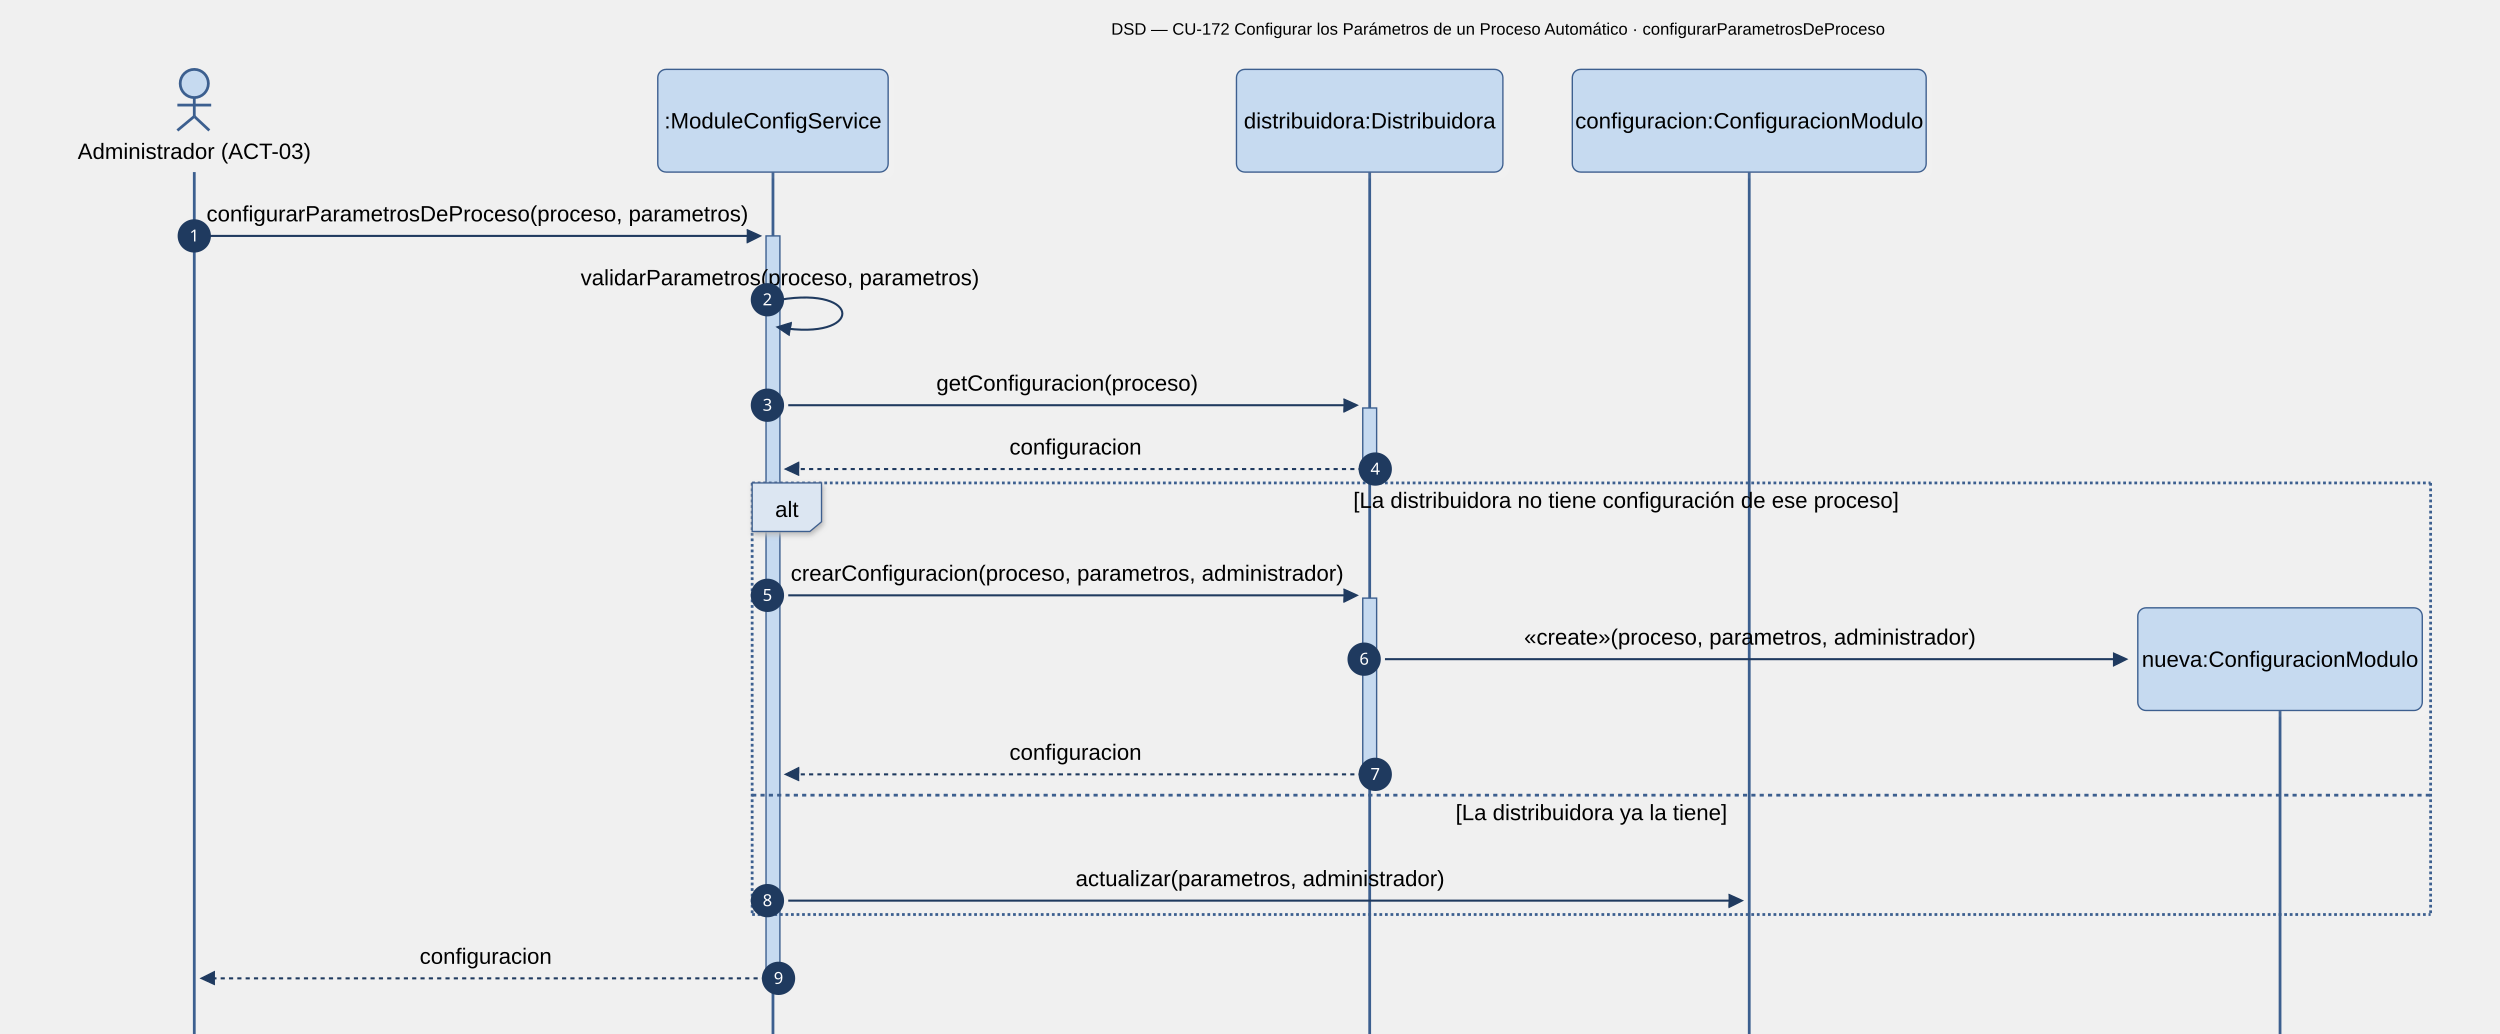
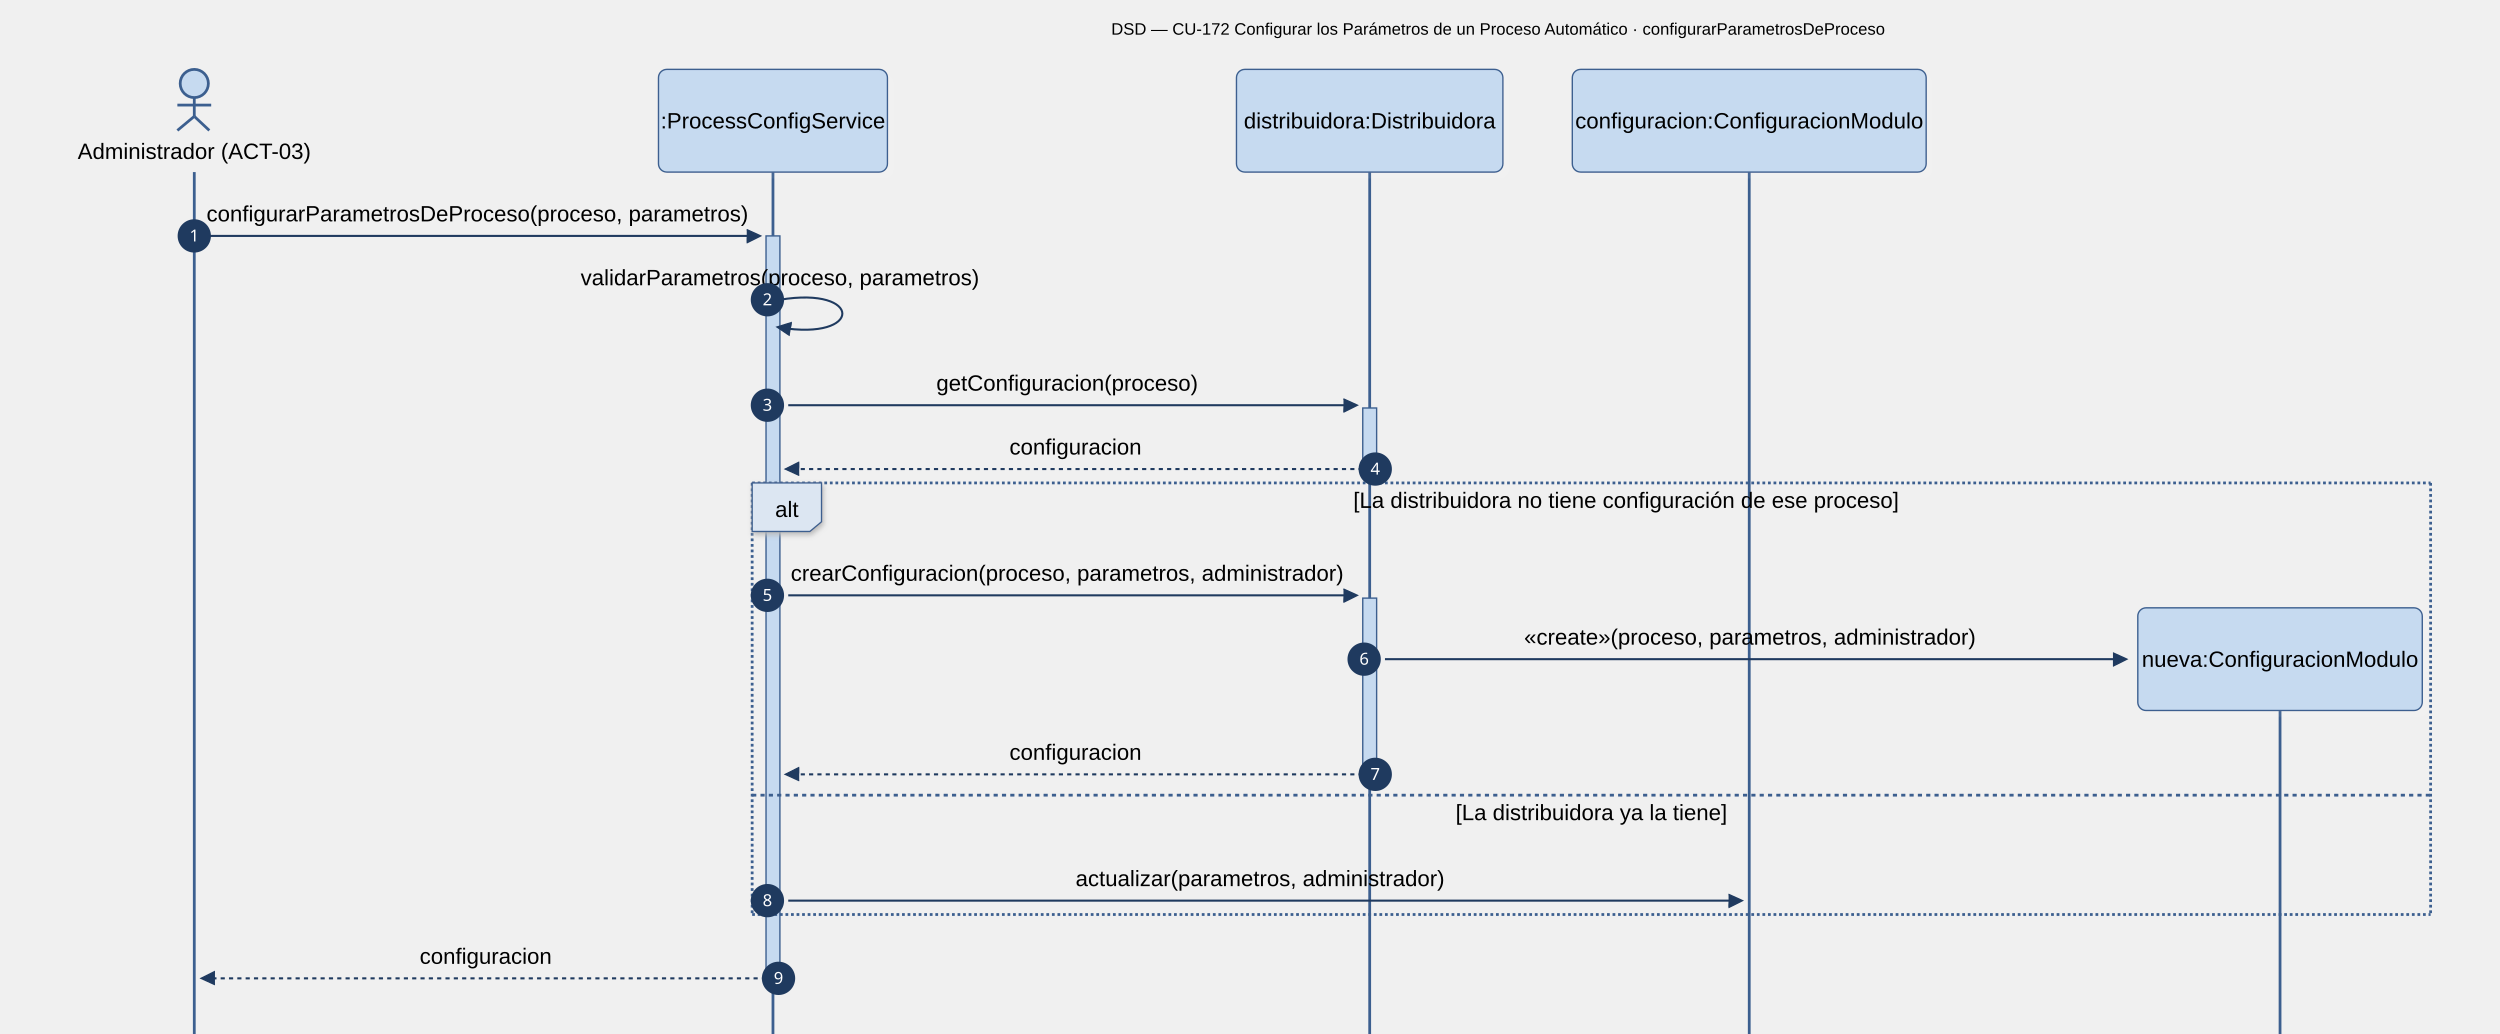
<svg xmlns="http://www.w3.org/2000/svg" id="my-svg" width="100%" style="max-width: 1801.5px; background-color: white;" viewBox="-50 -50 1801.5 745" role="graphics-document document" aria-roledescription="sequence">
  <g>
    <line id="actor4" x1="1593" y1="462" x2="1593" y2="2000" class="actor-line 200" stroke-width="0.5px" stroke="#999" name="NCF" data-et="life-line" data-id="NCF" />
    <g id="root-4" data-look="neo" data-et="participant" data-type="participant" data-id="NCF">
      <rect x="1490.5" y="388" fill="#eaeaea" stroke="#666" width="205" height="74" name="NCF" rx="6" ry="6" class="actor actor-top" data-look="neo" filter="url(#my-svg-drop-shadow)" />
      <text x="1593" y="425" dominant-baseline="central" alignment-baseline="central" class="actor actor-box" style="text-anchor: middle; font-size: 16px; font-weight: 400;">
        <tspan x="1593" dy="0">nueva:ConfiguracionModulo</tspan>
      </text>
    </g>
  </g>
  <g>
    <line id="actor3" x1="1210.5" y1="74" x2="1210.5" y2="2000" class="actor-line 200" stroke-width="0.5px" stroke="#999" name="CFG" data-et="life-line" data-id="CFG" />
    <g id="root-3" data-look="neo" data-et="participant" data-type="participant" data-id="CFG">
      <rect x="1083" y="0" fill="#eaeaea" stroke="#666" width="255" height="74" name="CFG" rx="6" ry="6" class="actor actor-top" data-look="neo" filter="url(#my-svg-drop-shadow)" />
      <text x="1210.5" y="37" dominant-baseline="central" alignment-baseline="central" class="actor actor-box" style="text-anchor: middle; font-size: 16px; font-weight: 400;">
        <tspan x="1210.5" dy="0">configuracion:ConfiguracionModulo</tspan>
      </text>
    </g>
  </g>
  <g>
    <line id="actor2" x1="937" y1="74" x2="937" y2="2000" class="actor-line 200" stroke-width="0.5px" stroke="#999" name="DIS" data-et="life-line" data-id="DIS" />
    <g id="root-2" data-look="neo" data-et="participant" data-type="participant" data-id="DIS">
      <rect x="841" y="0" fill="#eaeaea" stroke="#666" width="192" height="74" name="DIS" rx="6" ry="6" class="actor actor-top" data-look="neo" filter="url(#my-svg-drop-shadow)" />
      <text x="937" y="37" dominant-baseline="central" alignment-baseline="central" class="actor actor-box" style="text-anchor: middle; font-size: 16px; font-weight: 400;">
        <tspan x="937" dy="0">distribuidora:Distribuidora</tspan>
      </text>
    </g>
  </g>
  <g>
    <line id="actor1" x1="507" y1="74" x2="507" y2="2000" class="actor-line 200" stroke-width="0.5px" stroke="#999" name="SRV" data-et="life-line" data-id="SRV" />
    <g id="root-1" data-look="neo" data-et="participant" data-type="participant" data-id="SRV">
-       <rect x="424" y="0" fill="#eaeaea" stroke="#666" width="166" height="74" name="SRV" rx="6" ry="6" class="actor actor-top" data-look="neo" filter="url(#my-svg-drop-shadow)" />
+       <rect x="424.5" y="0" fill="#eaeaea" stroke="#666" width="165" height="74" name="SRV" rx="6" ry="6" class="actor actor-top" data-look="neo" filter="url(#my-svg-drop-shadow)" />
      <text x="507" y="37" dominant-baseline="central" alignment-baseline="central" class="actor actor-box" style="text-anchor: middle; font-size: 16px; font-weight: 400;">
-         <tspan x="507" dy="0">:ModuleConfigService</tspan>
+         <tspan x="507" dy="0">:ProcessConfigService</tspan>
      </text>
    </g>
  </g>
  <g>
    <line id="actor0" x1="90" y1="74" x2="90" y2="2000" class="actor-line 200" stroke-width="0.5px" stroke="#999" name="ADM" data-et="life-line" data-id="ADM" />
  </g>
  <style>#my-svg{font-family:Arial,Helvetica,sans-serif;font-size:12px;fill:#000000;}@keyframes edge-animation-frame{from{stroke-dashoffset:0;}}@keyframes dash{to{stroke-dashoffset:0;}}#my-svg .edge-animation-slow{stroke-dasharray:9,5!important;stroke-dashoffset:900;animation:dash 50s linear infinite;stroke-linecap:round;}#my-svg .edge-animation-fast{stroke-dasharray:9,5!important;stroke-dashoffset:900;animation:dash 20s linear infinite;stroke-linecap:round;}#my-svg .error-icon{fill:hsl(31.429, 58.333%, 90.882%);}#my-svg .error-text{fill:rgb(9.688, 22.604, 36.812);stroke:rgb(9.688, 22.604, 36.812);}#my-svg .edge-thickness-normal{stroke-width:1px;}#my-svg .edge-thickness-thick{stroke-width:3.5px;}#my-svg .edge-pattern-solid{stroke-dasharray:0;}#my-svg .edge-thickness-invisible{stroke-width:0;fill:none;}#my-svg .edge-pattern-dashed{stroke-dasharray:3;}#my-svg .edge-pattern-dotted{stroke-dasharray:2;}#my-svg .marker{fill:#1F3A5F;stroke:#1F3A5F;}#my-svg .marker.cross{stroke:#1F3A5F;}#my-svg svg{font-family:Arial,Helvetica,sans-serif;font-size:12px;}#my-svg p{margin:0;}#my-svg .actor{stroke:#3C5F8F;fill:#C6DAF0;stroke-width:1;}#my-svg rect.actor.outer-path[data-look="neo"]{filter:drop-shadow( 1px 2px 2px rgba(185,185,185,1));}#my-svg rect.note[data-look="neo"]{stroke:#3C5F8F;fill:#FFFFFF;filter:drop-shadow( 1px 2px 2px rgba(185,185,185,1));}#my-svg text.actor&gt;tspan{fill:#000000;stroke:none;}#my-svg .actor-line{stroke:#3C5F8F;}#my-svg .innerArc{stroke-width:1.5;stroke-dasharray:none;}#my-svg .messageLine0{stroke-width:1.5;stroke-dasharray:none;stroke:#1F3A5F;}#my-svg .messageLine1{stroke-width:1.5;stroke-dasharray:2,2;stroke:#1F3A5F;}#my-svg [id$="-arrowhead"] path{fill:#1F3A5F;stroke:#1F3A5F;}#my-svg .sequenceNumber{fill:#FFFFFF;}#my-svg [id$="-sequencenumber"]{fill:#1F3A5F;}#my-svg [id$="-crosshead"] path{fill:#1F3A5F;stroke:#1F3A5F;}#my-svg .messageText{fill:#000000;stroke:none;}#my-svg .labelBox{stroke:#3C5F8F;fill:#DCE6F2;filter:drop-shadow( 1px 2px 2px rgba(185,185,185,1));}#my-svg .labelText,#my-svg .labelText&gt;tspan{fill:#000000;stroke:none;}#my-svg .loopText,#my-svg .loopText&gt;tspan{fill:#000000;stroke:none;}#my-svg .sectionTitle,#my-svg .sectionTitle&gt;tspan{fill:#000000;stroke:none;}#my-svg .loopLine{stroke-width:2px;stroke-dasharray:2,2;stroke:#3C5F8F;fill:#3C5F8F;}#my-svg .note{stroke:#3C5F8F;fill:#FFFFFF;}#my-svg .noteText,#my-svg .noteText&gt;tspan{fill:#000000;stroke:none;}#my-svg .activation0{fill:#C6DAF0;stroke:#3C5F8F;}#my-svg .activation1{fill:#C6DAF0;stroke:#3C5F8F;}#my-svg .activation2{fill:#C6DAF0;stroke:#3C5F8F;}#my-svg .actorPopupMenu{position:absolute;}#my-svg .actorPopupMenuPanel{position:absolute;fill:#C6DAF0;box-shadow:0px 8px 16px 0px rgba(0,0,0,0.2);filter:drop-shadow(3px 5px 2px rgb(0 0 0 / 0.4));}#my-svg .actor-man circle,#my-svg line{fill:#C6DAF0;stroke-width:2px;}#my-svg g rect.rect{filter:drop-shadow( 1px 2px 2px rgba(185,185,185,1));stroke:#3C5F8F;}#my-svg .node .neo-node{stroke:#3C5F8F;}#my-svg [data-look="neo"].node rect,#my-svg [data-look="neo"].cluster rect,#my-svg [data-look="neo"].node polygon{stroke:url(#my-svg-gradient);filter:drop-shadow( 1px 2px 2px rgba(185,185,185,1));}#my-svg [data-look="neo"].swimlane.cluster rect{filter:none;}#my-svg [data-look="neo"].node path{stroke:url(#my-svg-gradient);stroke-width:1px;}#my-svg [data-look="neo"].node .outer-path{filter:drop-shadow( 1px 2px 2px rgba(185,185,185,1));}#my-svg [data-look="neo"].node .neo-line path{stroke:#3C5F8F;filter:none;}#my-svg [data-look="neo"].node circle{stroke:url(#my-svg-gradient);filter:drop-shadow( 1px 2px 2px rgba(185,185,185,1));}#my-svg [data-look="neo"].node circle .state-start{fill:#000000;}#my-svg [data-look="neo"].icon-shape .icon{fill:url(#my-svg-gradient);filter:drop-shadow( 1px 2px 2px rgba(185,185,185,1));}#my-svg [data-look="neo"].icon-shape .icon-neo path{stroke:url(#my-svg-gradient);filter:drop-shadow( 1px 2px 2px rgba(185,185,185,1));}#my-svg :root{--mermaid-font-family:"trebuchet ms",verdana,arial,sans-serif;}</style>
  <g />
  <defs>
    <symbol id="my-svg-computer" width="24" height="24">
      <path transform="scale(.5)" d="M2 2v13h20v-13h-20zm18 11h-16v-9h16v9zm-10.228 6l.466-1h3.524l.467 1h-4.457zm14.228 3h-24l2-6h2.104l-1.33 4h18.45l-1.297-4h2.073l2 6zm-5-10h-14v-7h14v7z" />
    </symbol>
  </defs>
  <defs>
    <symbol id="my-svg-database" fill-rule="evenodd" clip-rule="evenodd">
      <path transform="scale(.5)" d="M12.258.001l.256.004.255.005.253.008.251.01.249.012.247.015.246.016.242.019.241.02.239.023.236.024.233.027.231.028.229.031.225.032.223.034.22.036.217.038.214.04.211.041.208.043.205.045.201.046.198.048.194.05.191.051.187.053.183.054.18.056.175.057.172.059.168.06.163.061.16.063.155.064.15.066.074.033.073.033.071.034.07.034.069.035.068.035.067.035.066.035.064.036.064.036.062.036.06.036.06.037.058.037.058.037.055.038.055.038.053.038.052.038.051.039.05.039.048.039.047.039.045.04.044.04.043.04.041.04.04.041.039.041.037.041.036.041.034.041.033.042.032.042.03.042.029.042.027.042.026.043.024.043.023.043.021.043.02.043.018.044.017.043.015.044.013.044.012.044.011.045.009.044.007.045.006.045.004.045.002.045.001.045v17l-.001.045-.002.045-.004.045-.006.045-.007.045-.009.044-.011.045-.012.044-.013.044-.015.044-.017.043-.018.044-.02.043-.021.043-.023.043-.024.043-.026.043-.027.042-.029.042-.03.042-.032.042-.033.042-.034.041-.036.041-.037.041-.039.041-.04.041-.041.04-.043.04-.044.04-.045.04-.047.039-.048.039-.05.039-.051.039-.052.038-.053.038-.055.038-.055.038-.058.037-.058.037-.06.037-.06.036-.062.036-.064.036-.064.036-.066.035-.067.035-.068.035-.069.035-.07.034-.071.034-.073.033-.074.033-.15.066-.155.064-.16.063-.163.061-.168.06-.172.059-.175.057-.18.056-.183.054-.187.053-.191.051-.194.05-.198.048-.201.046-.205.045-.208.043-.211.041-.214.04-.217.038-.22.036-.223.034-.225.032-.229.031-.231.028-.233.027-.236.024-.239.023-.241.02-.242.019-.246.016-.247.015-.249.012-.251.01-.253.008-.255.005-.256.004-.258.001-.258-.001-.256-.004-.255-.005-.253-.008-.251-.01-.249-.012-.247-.015-.245-.016-.243-.019-.241-.02-.238-.023-.236-.024-.234-.027-.231-.028-.228-.031-.226-.032-.223-.034-.22-.036-.217-.038-.214-.04-.211-.041-.208-.043-.204-.045-.201-.046-.198-.048-.195-.05-.19-.051-.187-.053-.184-.054-.179-.056-.176-.057-.172-.059-.167-.06-.164-.061-.159-.063-.155-.064-.151-.066-.074-.033-.072-.033-.072-.034-.07-.034-.069-.035-.068-.035-.067-.035-.066-.035-.064-.036-.063-.036-.062-.036-.061-.036-.06-.037-.058-.037-.057-.037-.056-.038-.055-.038-.053-.038-.052-.038-.051-.039-.049-.039-.049-.039-.046-.039-.046-.04-.044-.04-.043-.04-.041-.04-.04-.041-.039-.041-.037-.041-.036-.041-.034-.041-.033-.042-.032-.042-.03-.042-.029-.042-.027-.042-.026-.043-.024-.043-.023-.043-.021-.043-.02-.043-.018-.044-.017-.043-.015-.044-.013-.044-.012-.044-.011-.045-.009-.044-.007-.045-.006-.045-.004-.045-.002-.045-.001-.045v-17l.001-.045.002-.045.004-.045.006-.045.007-.045.009-.044.011-.045.012-.044.013-.044.015-.044.017-.043.018-.044.02-.043.021-.043.023-.043.024-.043.026-.043.027-.042.029-.042.03-.042.032-.042.033-.042.034-.041.036-.041.037-.041.039-.041.04-.041.041-.04.043-.04.044-.04.046-.04.046-.039.049-.039.049-.039.051-.039.052-.038.053-.038.055-.038.056-.038.057-.037.058-.037.06-.037.061-.036.062-.036.063-.036.064-.036.066-.035.067-.035.068-.035.069-.035.07-.034.072-.034.072-.033.074-.033.151-.066.155-.064.159-.063.164-.061.167-.06.172-.059.176-.057.179-.056.184-.054.187-.053.19-.051.195-.05.198-.048.201-.046.204-.045.208-.043.211-.041.214-.04.217-.038.22-.036.223-.034.226-.032.228-.031.231-.028.234-.027.236-.024.238-.023.241-.02.243-.019.245-.016.247-.015.249-.012.251-.01.253-.008.255-.005.256-.004.258-.001.258.001zm-9.258 20.499v.01l.001.021.003.021.004.022.005.021.006.022.007.022.009.023.01.022.011.023.012.023.013.023.015.023.016.024.017.023.018.024.019.024.021.024.022.025.023.024.024.025.052.049.056.05.061.051.066.051.07.051.075.051.079.052.084.052.088.052.092.052.097.052.102.051.105.052.11.052.114.051.119.051.123.051.127.05.131.05.135.05.139.048.144.049.147.047.152.047.155.047.16.045.163.045.167.043.171.043.176.041.178.041.183.039.187.039.19.037.194.035.197.035.202.033.204.031.209.03.212.029.216.027.219.025.222.024.226.021.23.02.233.018.236.016.24.015.243.012.246.01.249.008.253.005.256.004.259.001.26-.001.257-.004.254-.005.25-.008.247-.011.244-.012.241-.014.237-.016.233-.018.231-.021.226-.021.224-.024.22-.026.216-.027.212-.028.21-.031.205-.031.202-.034.198-.034.194-.036.191-.037.187-.039.183-.04.179-.04.175-.042.172-.043.168-.044.163-.045.16-.046.155-.046.152-.047.148-.048.143-.049.139-.049.136-.05.131-.05.126-.05.123-.051.118-.052.114-.051.11-.052.106-.052.101-.052.096-.052.092-.052.088-.053.083-.051.079-.052.074-.052.07-.051.065-.051.06-.051.056-.05.051-.05.023-.024.023-.025.021-.024.02-.024.019-.024.018-.024.017-.024.015-.023.014-.024.013-.023.012-.023.01-.023.01-.022.008-.022.006-.022.006-.022.004-.022.004-.021.001-.021.001-.021v-4.127l-.077.055-.08.053-.083.054-.085.053-.087.052-.09.052-.093.051-.095.05-.097.05-.1.049-.102.049-.105.048-.106.047-.109.047-.111.046-.114.045-.115.045-.118.044-.12.043-.122.042-.124.042-.126.041-.128.04-.13.04-.132.038-.134.038-.135.037-.138.037-.139.035-.142.035-.143.034-.144.033-.147.032-.148.031-.15.03-.151.03-.153.029-.154.027-.156.027-.158.026-.159.025-.161.024-.162.023-.163.022-.165.021-.166.02-.167.019-.169.018-.169.017-.171.016-.173.015-.173.014-.175.013-.175.012-.177.011-.178.01-.179.008-.179.008-.181.006-.182.005-.182.004-.184.003-.184.002h-.37l-.184-.002-.184-.003-.182-.004-.182-.005-.181-.006-.179-.008-.179-.008-.178-.01-.176-.011-.176-.012-.175-.013-.173-.014-.172-.015-.171-.016-.17-.017-.169-.018-.167-.019-.166-.02-.165-.021-.163-.022-.162-.023-.161-.024-.159-.025-.157-.026-.156-.027-.155-.027-.153-.029-.151-.03-.15-.03-.148-.031-.146-.032-.145-.033-.143-.034-.141-.035-.14-.035-.137-.037-.136-.037-.134-.038-.132-.038-.13-.04-.128-.04-.126-.041-.124-.042-.122-.042-.12-.044-.117-.043-.116-.045-.113-.045-.112-.046-.109-.047-.106-.047-.105-.048-.102-.049-.1-.049-.097-.05-.095-.05-.093-.052-.09-.051-.087-.052-.085-.053-.083-.054-.08-.054-.077-.054v4.127zm0-5.654v.011l.001.021.003.021.004.021.005.022.006.022.007.022.009.022.01.022.011.023.012.023.013.023.015.024.016.023.017.024.018.024.019.024.021.024.022.024.023.025.024.024.052.05.056.05.061.05.066.051.07.051.075.052.079.051.084.052.088.052.092.052.097.052.102.052.105.052.11.051.114.051.119.052.123.05.127.051.131.05.135.049.139.049.144.048.147.048.152.047.155.046.16.045.163.045.167.044.171.042.176.042.178.04.183.04.187.038.19.037.194.036.197.034.202.033.204.032.209.03.212.028.216.027.219.025.222.024.226.022.23.02.233.018.236.016.24.014.243.012.246.01.249.008.253.006.256.003.259.001.26-.001.257-.003.254-.006.25-.008.247-.01.244-.012.241-.015.237-.016.233-.018.231-.02.226-.022.224-.024.22-.025.216-.027.212-.029.21-.03.205-.032.202-.033.198-.035.194-.036.191-.037.187-.039.183-.039.179-.041.175-.042.172-.043.168-.044.163-.045.16-.045.155-.047.152-.047.148-.048.143-.048.139-.05.136-.049.131-.05.126-.051.123-.051.118-.051.114-.052.11-.052.106-.052.101-.052.096-.052.092-.052.088-.052.083-.052.079-.052.074-.051.07-.052.065-.051.06-.05.056-.051.051-.049.023-.025.023-.024.021-.025.02-.024.019-.024.018-.024.017-.024.015-.023.014-.023.013-.024.012-.022.01-.023.01-.023.008-.022.006-.022.006-.022.004-.021.004-.022.001-.021.001-.021v-4.139l-.077.054-.08.054-.083.054-.085.052-.087.053-.09.051-.093.051-.095.051-.097.05-.1.049-.102.049-.105.048-.106.047-.109.047-.111.046-.114.045-.115.044-.118.044-.12.044-.122.042-.124.042-.126.041-.128.04-.13.039-.132.039-.134.038-.135.037-.138.036-.139.036-.142.035-.143.033-.144.033-.147.033-.148.031-.15.03-.151.03-.153.028-.154.028-.156.027-.158.026-.159.025-.161.024-.162.023-.163.022-.165.021-.166.02-.167.019-.169.018-.169.017-.171.016-.173.015-.173.014-.175.013-.175.012-.177.011-.178.009-.179.009-.179.007-.181.007-.182.005-.182.004-.184.003-.184.002h-.37l-.184-.002-.184-.003-.182-.004-.182-.005-.181-.007-.179-.007-.179-.009-.178-.009-.176-.011-.176-.012-.175-.013-.173-.014-.172-.015-.171-.016-.17-.017-.169-.018-.167-.019-.166-.02-.165-.021-.163-.022-.162-.023-.161-.024-.159-.025-.157-.026-.156-.027-.155-.028-.153-.028-.151-.03-.15-.03-.148-.031-.146-.033-.145-.033-.143-.033-.141-.035-.14-.036-.137-.036-.136-.037-.134-.038-.132-.039-.13-.039-.128-.04-.126-.041-.124-.042-.122-.043-.12-.043-.117-.044-.116-.044-.113-.046-.112-.046-.109-.046-.106-.047-.105-.048-.102-.049-.1-.049-.097-.05-.095-.051-.093-.051-.09-.051-.087-.053-.085-.052-.083-.054-.08-.054-.077-.054v4.139zm0-5.666v.011l.001.02.003.022.004.021.005.022.006.021.007.022.009.023.01.022.011.023.012.023.013.023.015.023.016.024.017.024.018.023.019.024.021.025.022.024.023.024.024.025.052.05.056.05.061.05.066.051.07.051.075.052.079.051.084.052.088.052.092.052.097.052.102.052.105.051.11.052.114.051.119.051.123.051.127.05.131.05.135.05.139.049.144.048.147.048.152.047.155.046.16.045.163.045.167.043.171.043.176.042.178.04.183.04.187.038.19.037.194.036.197.034.202.033.204.032.209.03.212.028.216.027.219.025.222.024.226.021.23.02.233.018.236.017.24.014.243.012.246.01.249.008.253.006.256.003.259.001.26-.001.257-.003.254-.006.25-.008.247-.01.244-.013.241-.014.237-.016.233-.018.231-.02.226-.022.224-.024.22-.025.216-.027.212-.029.21-.03.205-.032.202-.033.198-.035.194-.036.191-.037.187-.039.183-.039.179-.041.175-.042.172-.043.168-.044.163-.045.16-.045.155-.047.152-.047.148-.048.143-.049.139-.049.136-.049.131-.051.126-.05.123-.051.118-.052.114-.051.11-.052.106-.052.101-.052.096-.052.092-.052.088-.052.083-.052.079-.052.074-.052.07-.051.065-.051.06-.051.056-.05.051-.049.023-.025.023-.025.021-.024.02-.024.019-.024.018-.024.017-.024.015-.023.014-.024.013-.023.012-.023.01-.022.01-.023.008-.022.006-.022.006-.022.004-.022.004-.021.001-.021.001-.021v-4.153l-.077.054-.08.054-.083.053-.085.053-.087.053-.09.051-.093.051-.095.051-.097.05-.1.049-.102.048-.105.048-.106.048-.109.046-.111.046-.114.046-.115.044-.118.044-.12.043-.122.043-.124.042-.126.041-.128.04-.13.039-.132.039-.134.038-.135.037-.138.036-.139.036-.142.034-.143.034-.144.033-.147.032-.148.032-.15.03-.151.03-.153.028-.154.028-.156.027-.158.026-.159.024-.161.024-.162.023-.163.023-.165.021-.166.02-.167.019-.169.018-.169.017-.171.016-.173.015-.173.014-.175.013-.175.012-.177.01-.178.01-.179.009-.179.007-.181.006-.182.006-.182.004-.184.003-.184.001-.185.001-.185-.001-.184-.001-.184-.003-.182-.004-.182-.006-.181-.006-.179-.007-.179-.009-.178-.01-.176-.01-.176-.012-.175-.013-.173-.014-.172-.015-.171-.016-.17-.017-.169-.018-.167-.019-.166-.02-.165-.021-.163-.023-.162-.023-.161-.024-.159-.024-.157-.026-.156-.027-.155-.028-.153-.028-.151-.03-.15-.03-.148-.032-.146-.032-.145-.033-.143-.034-.141-.034-.14-.036-.137-.036-.136-.037-.134-.038-.132-.039-.13-.039-.128-.041-.126-.041-.124-.041-.122-.043-.12-.043-.117-.044-.116-.044-.113-.046-.112-.046-.109-.046-.106-.048-.105-.048-.102-.048-.1-.05-.097-.049-.095-.051-.093-.051-.09-.052-.087-.052-.085-.053-.083-.053-.08-.054-.077-.054v4.153zm8.74-8.179l-.257.004-.254.005-.25.008-.247.011-.244.012-.241.014-.237.016-.233.018-.231.021-.226.022-.224.023-.22.026-.216.027-.212.028-.21.031-.205.032-.202.033-.198.034-.194.036-.191.038-.187.038-.183.04-.179.041-.175.042-.172.043-.168.043-.163.045-.16.046-.155.046-.152.048-.148.048-.143.048-.139.049-.136.05-.131.05-.126.051-.123.051-.118.051-.114.052-.11.052-.106.052-.101.052-.096.052-.092.052-.088.052-.083.052-.079.052-.074.051-.07.052-.065.051-.06.05-.056.05-.051.05-.023.025-.023.024-.021.024-.02.025-.019.024-.018.024-.017.023-.015.024-.014.023-.013.023-.012.023-.01.023-.01.022-.008.022-.006.023-.006.021-.004.022-.004.021-.001.021-.001.021.001.021.001.021.004.021.004.022.006.021.006.023.008.022.01.022.01.023.012.023.013.023.014.023.015.024.017.023.018.024.019.024.02.025.021.024.023.024.023.025.051.05.056.05.06.05.065.051.07.052.074.051.079.052.083.052.088.052.092.052.096.052.101.052.106.052.11.052.114.052.118.051.123.051.126.051.131.05.136.05.139.049.143.048.148.048.152.048.155.046.16.046.163.045.168.043.172.043.175.042.179.041.183.04.187.038.191.038.194.036.198.034.202.033.205.032.21.031.212.028.216.027.22.026.224.023.226.022.231.021.233.018.237.016.241.014.244.012.247.011.25.008.254.005.257.004.26.001.26-.001.257-.004.254-.005.25-.008.247-.011.244-.012.241-.014.237-.016.233-.018.231-.021.226-.022.224-.023.22-.026.216-.027.212-.028.21-.031.205-.032.202-.033.198-.034.194-.036.191-.038.187-.038.183-.04.179-.041.175-.042.172-.043.168-.043.163-.045.16-.046.155-.046.152-.048.148-.048.143-.048.139-.049.136-.05.131-.05.126-.051.123-.051.118-.051.114-.052.11-.052.106-.052.101-.052.096-.052.092-.052.088-.052.083-.052.079-.052.074-.051.07-.052.065-.051.06-.05.056-.05.051-.05.023-.025.023-.024.021-.024.02-.025.019-.024.018-.024.017-.023.015-.024.014-.023.013-.023.012-.023.01-.023.01-.022.008-.022.006-.023.006-.021.004-.022.004-.021.001-.021.001-.021-.001-.021-.001-.021-.004-.021-.004-.022-.006-.021-.006-.023-.008-.022-.01-.022-.01-.023-.012-.023-.013-.023-.014-.023-.015-.024-.017-.023-.018-.024-.019-.024-.02-.025-.021-.024-.023-.024-.023-.025-.051-.05-.056-.05-.06-.05-.065-.051-.07-.052-.074-.051-.079-.052-.083-.052-.088-.052-.092-.052-.096-.052-.101-.052-.106-.052-.11-.052-.114-.052-.118-.051-.123-.051-.126-.051-.131-.05-.136-.05-.139-.049-.143-.048-.148-.048-.152-.048-.155-.046-.16-.046-.163-.045-.168-.043-.172-.043-.175-.042-.179-.041-.183-.04-.187-.038-.191-.038-.194-.036-.198-.034-.202-.033-.205-.032-.21-.031-.212-.028-.216-.027-.22-.026-.224-.023-.226-.022-.231-.021-.233-.018-.237-.016-.241-.014-.244-.012-.247-.011-.25-.008-.254-.005-.257-.004-.26-.001-.26.001z" />
    </symbol>
  </defs>
  <defs>
    <symbol id="my-svg-clock" width="24" height="24">
      <path transform="scale(.5)" d="M12 2c5.514 0 10 4.486 10 10s-4.486 10-10 10-10-4.486-10-10 4.486-10 10-10zm0-2c-6.627 0-12 5.373-12 12s5.373 12 12 12 12-5.373 12-12-5.373-12-12-12zm5.848 12.459c.202.038.202.333.001.372-1.907.361-6.045 1.111-6.547 1.111-.719 0-1.301-.582-1.301-1.301 0-.512.77-5.447 1.125-7.445.034-.192.312-.181.343.014l.985 6.238 5.394 1.011z" />
    </symbol>
  </defs>
  <defs>
    <marker id="my-svg-arrowhead" refX="7.9" refY="5" markerUnits="userSpaceOnUse" markerWidth="12" markerHeight="12" orient="auto-start-reverse">
      <path d="M -1 0 L 10 5 L 0 10 z" />
    </marker>
  </defs>
  <defs>
    <marker id="my-svg-crosshead" markerWidth="15" markerHeight="8" orient="auto" refX="4" refY="4.5">
      <path fill="none" stroke="#000000" stroke-width="1pt" d="M 1,2 L 6,7 M 6,2 L 1,7" style="stroke-dasharray: 0, 0;" />
    </marker>
  </defs>
  <defs>
    <marker id="my-svg-filled-head" refX="15.5" refY="7" markerWidth="20" markerHeight="28" orient="auto">
      <path d="M 18,7 L9,13 L14,7 L9,1 Z" />
    </marker>
  </defs>
  <defs>
    <marker id="my-svg-sequencenumber" refX="15" refY="15" markerWidth="60" markerHeight="40" orient="auto">
      <circle cx="15" cy="15" r="6" />
    </marker>
  </defs>
  <defs>
    <marker id="my-svg-solidTopArrowHead" refX="7.9" refY="7.25" markerUnits="userSpaceOnUse" markerWidth="12" markerHeight="12" orient="auto-start-reverse">
      <path d="M 0 0 L 10 8 L 0 8 z" />
    </marker>
  </defs>
  <defs>
    <marker id="my-svg-solidBottomArrowHead" refX="7.9" refY="0.75" markerUnits="userSpaceOnUse" markerWidth="12" markerHeight="12" orient="auto-start-reverse">
      <path d="M 0 0 L 10 0 L 0 8 z" />
    </marker>
  </defs>
  <defs>
    <marker id="my-svg-stickTopArrowHead" refX="7.5" refY="7" markerUnits="userSpaceOnUse" markerWidth="12" markerHeight="12" orient="auto-start-reverse">
      <path d="M 0 0 L 7 7" stroke="black" stroke-width="1.5" fill="none" />
    </marker>
  </defs>
  <defs>
    <marker id="my-svg-stickBottomArrowHead" refX="7.5" refY="0" markerUnits="userSpaceOnUse" markerWidth="12" markerHeight="12" orient="auto-start-reverse">
      <path d="M 0 7 L 7 0" stroke="black" stroke-width="1.5" fill="none" />
    </marker>
  </defs>
  <defs>
    <filter id="my-svg-drop-shadow" height="130%" width="130%">
      <feDropShadow dx="4" dy="4" stdDeviation="0" flood-opacity="0.06" flood-color="#FFFFFF" />
    </filter>
  </defs>
  <g>
    <rect x="502" y="120" fill="#EDF2AE" stroke="#666" width="10" height="535" class="activation0" data-look="neo" />
  </g>
  <g>
    <rect x="932" y="244" fill="#EDF2AE" stroke="#666" width="10" height="44" class="activation0" data-look="neo" />
  </g>
  <g>
    <rect x="932" y="381" fill="#EDF2AE" stroke="#666" width="10" height="127" class="activation0" data-look="neo" />
  </g>
  <g data-et="control-structure" data-id="i16">
    <line x1="492" y1="298" x2="1701.5" y2="298" class="loopLine" />
    <line x1="1701.5" y1="298" x2="1701.5" y2="609" class="loopLine" />
    <line x1="492" y1="609" x2="1701.5" y2="609" class="loopLine" />
    <line x1="492" y1="298" x2="492" y2="609" class="loopLine" />
    <line x1="492" y1="523" x2="1701.5" y2="523" class="loopLine" style="stroke-dasharray: 3, 3;" />
    <polygon points="492,298 542,298 542,326 533.6,333 492,333" class="labelBox" />
    <text x="517" y="318" text-anchor="middle" dominant-baseline="middle" alignment-baseline="middle" class="labelText" style="font-size: 16px; font-weight: 400;">alt</text>
    <text x="1121.75" y="316" text-anchor="middle" class="loopText" style="font-size: 16px; font-weight: 400;">
      <tspan x="1121.75">[La distribuidora no tiene configuración de ese proceso]</tspan>
    </text>
    <text x="1096.75" y="541" text-anchor="middle" class="sectionTitle" style="font-size: 16px; font-weight: 400;">[La distribuidora ya la tiene]</text>
  </g>
  <g class="actor-man actor-top" name="ADM" data-et="participant" data-type="actor" data-id="ADM" style="stroke: rgb(60, 95, 143);">
    <line id="actor-man-torso0" x1="90" y1="20.308" x2="90" y2="33.846" />
    <line id="actor-man-arms0" x1="77.815" y1="25.723" x2="102.185" y2="25.723" />
    <line x1="77.815" y1="44" x2="90" y2="33.846" />
    <line x1="90" y1="33.846" x2="100.831" y2="44" />
    <circle cx="90" cy="10.154" r="10.154" width="180" height="74" />
    <text x="90" y="59" dominant-baseline="central" alignment-baseline="central" class="actor actor-man" style="text-anchor: middle; font-size: 16px; font-weight: 400;">
      <tspan x="90" dy="0">Administrador (ACT-03)</tspan>
    </text>
  </g>
  <text x="294" y="89" text-anchor="middle" dominant-baseline="middle" alignment-baseline="middle" class="messageText" dy="1em" style="font-size: 16px; font-weight: 400;">configurarParametrosDeProceso(proceso, parametros)</text>
  <line x1="97" y1="120" x2="496" y2="120" class="messageLine0" data-et="message" data-id="i1" data-from="ADM" data-to="SRV" stroke-width="2" stroke="none" marker-end="url(#my-svg-arrowhead)" style="fill: none;" />
  <line x1="90" y1="120" x2="90" y2="120" stroke-width="0" marker-start="url(#my-svg-sequencenumber)" />
  <text x="90" y="124" font-family="sans-serif" font-size="12px" text-anchor="middle" class="sequenceNumber">1</text>
  <text x="512" y="135" text-anchor="middle" dominant-baseline="middle" alignment-baseline="middle" class="messageText" dy="1em" style="font-size: 16px; font-weight: 400;">validarParametros(proceso, parametros)</text>
  <path d="M 512,166 C 572,156 572,196 512,186" class="messageLine0" data-et="message" data-id="i3" data-from="SRV" data-to="SRV" stroke-width="2" stroke="none" marker-end="url(#my-svg-arrowhead)" x1="518" style="fill: none;" />
  <line x1="503" y1="166" x2="503" y2="166" stroke-width="0" marker-start="url(#my-svg-sequencenumber)" />
  <text x="503" y="170" font-family="sans-serif" font-size="12px" text-anchor="middle" class="sequenceNumber">2</text>
  <text x="719" y="211" text-anchor="middle" dominant-baseline="middle" alignment-baseline="middle" class="messageText" dy="1em" style="font-size: 16px; font-weight: 400;">getConfiguracion(proceso)</text>
  <line x1="518" y1="242" x2="926" y2="242" class="messageLine0" data-et="message" data-id="i4" data-from="SRV" data-to="DIS" stroke-width="2" stroke="none" marker-end="url(#my-svg-arrowhead)" style="fill: none;" />
  <line x1="503" y1="242" x2="503" y2="242" stroke-width="0" marker-start="url(#my-svg-sequencenumber)" />
  <text x="503" y="246" font-family="sans-serif" font-size="12px" text-anchor="middle" class="sequenceNumber">3</text>
  <text x="725" y="257" text-anchor="middle" dominant-baseline="middle" alignment-baseline="middle" class="messageText" dy="1em" style="font-size: 16px; font-weight: 400;">configuracion</text>
  <line x1="938" y1="288" x2="518" y2="288" class="messageLine1" data-et="message" data-id="i6" data-from="DIS" data-to="SRV" stroke-width="2" stroke="none" marker-end="url(#my-svg-arrowhead)" style="stroke-dasharray: 3, 3; fill: none;" />
  <line x1="941" y1="288" x2="941" y2="288" stroke-width="0" marker-start="url(#my-svg-sequencenumber)" />
  <text x="941" y="292" font-family="sans-serif" font-size="12px" text-anchor="middle" class="sequenceNumber">4</text>
  <text x="719" y="348" text-anchor="middle" dominant-baseline="middle" alignment-baseline="middle" class="messageText" dy="1em" style="font-size: 16px; font-weight: 400;">crearConfiguracion(proceso, parametros, administrador)</text>
  <line x1="518" y1="379" x2="926" y2="379" class="messageLine0" data-et="message" data-id="i9" data-from="SRV" data-to="DIS" stroke-width="2" stroke="none" marker-end="url(#my-svg-arrowhead)" style="fill: none;" />
  <line x1="503" y1="379" x2="503" y2="379" stroke-width="0" marker-start="url(#my-svg-sequencenumber)" />
  <text x="503" y="383" font-family="sans-serif" font-size="12px" text-anchor="middle" class="sequenceNumber">5</text>
  <text x="1211" y="394" text-anchor="middle" dominant-baseline="middle" alignment-baseline="middle" class="messageText" dy="1em" style="font-size: 16px; font-weight: 400;">«create»(proceso, parametros, administrador)</text>
  <line x1="948" y1="425" x2="1480.5" y2="425" class="messageLine0" data-et="message" data-id="i11" data-from="DIS" data-to="NCF" stroke-width="2" stroke="none" marker-end="url(#my-svg-arrowhead)" style="fill: none;" />
  <line x1="933" y1="425" x2="933" y2="425" stroke-width="0" marker-start="url(#my-svg-sequencenumber)" />
  <text x="933" y="429" font-family="sans-serif" font-size="12px" text-anchor="middle" class="sequenceNumber">6</text>
  <text x="725" y="477" text-anchor="middle" dominant-baseline="middle" alignment-baseline="middle" class="messageText" dy="1em" style="font-size: 16px; font-weight: 400;">configuracion</text>
  <line x1="938" y1="508" x2="518" y2="508" class="messageLine1" data-et="message" data-id="i12" data-from="DIS" data-to="SRV" stroke-width="2" stroke="none" marker-end="url(#my-svg-arrowhead)" style="stroke-dasharray: 3, 3; fill: none;" />
  <line x1="941" y1="508" x2="941" y2="508" stroke-width="0" marker-start="url(#my-svg-sequencenumber)" />
  <text x="941" y="512" font-family="sans-serif" font-size="12px" text-anchor="middle" class="sequenceNumber">7</text>
  <text x="858" y="568" text-anchor="middle" dominant-baseline="middle" alignment-baseline="middle" class="messageText" dy="1em" style="font-size: 16px; font-weight: 400;">actualizar(parametros, administrador)</text>
  <line x1="518" y1="599" x2="1203.5" y2="599" class="messageLine0" data-et="message" data-id="i15" data-from="SRV" data-to="CFG" stroke-width="2" stroke="none" marker-end="url(#my-svg-arrowhead)" style="fill: none;" />
  <line x1="503" y1="599" x2="503" y2="599" stroke-width="0" marker-start="url(#my-svg-sequencenumber)" />
  <text x="503" y="603" font-family="sans-serif" font-size="12px" text-anchor="middle" class="sequenceNumber">8</text>
  <text x="300" y="624" text-anchor="middle" dominant-baseline="middle" alignment-baseline="middle" class="messageText" dy="1em" style="font-size: 16px; font-weight: 400;">configuracion</text>
  <line x1="508" y1="655" x2="97" y2="655" class="messageLine1" data-et="message" data-id="i17" data-from="SRV" data-to="ADM" stroke-width="2" stroke="none" marker-end="url(#my-svg-arrowhead)" style="stroke-dasharray: 3, 3; fill: none;" />
  <line x1="511" y1="655" x2="511" y2="655" stroke-width="0" marker-start="url(#my-svg-sequencenumber)" />
  <text x="511" y="659" font-family="sans-serif" font-size="12px" text-anchor="middle" class="sequenceNumber">9</text>
  <text x="750.75" y="-25">DSD — CU-172 Configurar los Parámetros de un Proceso Automático · configurarParametrosDeProceso</text>
</svg>
